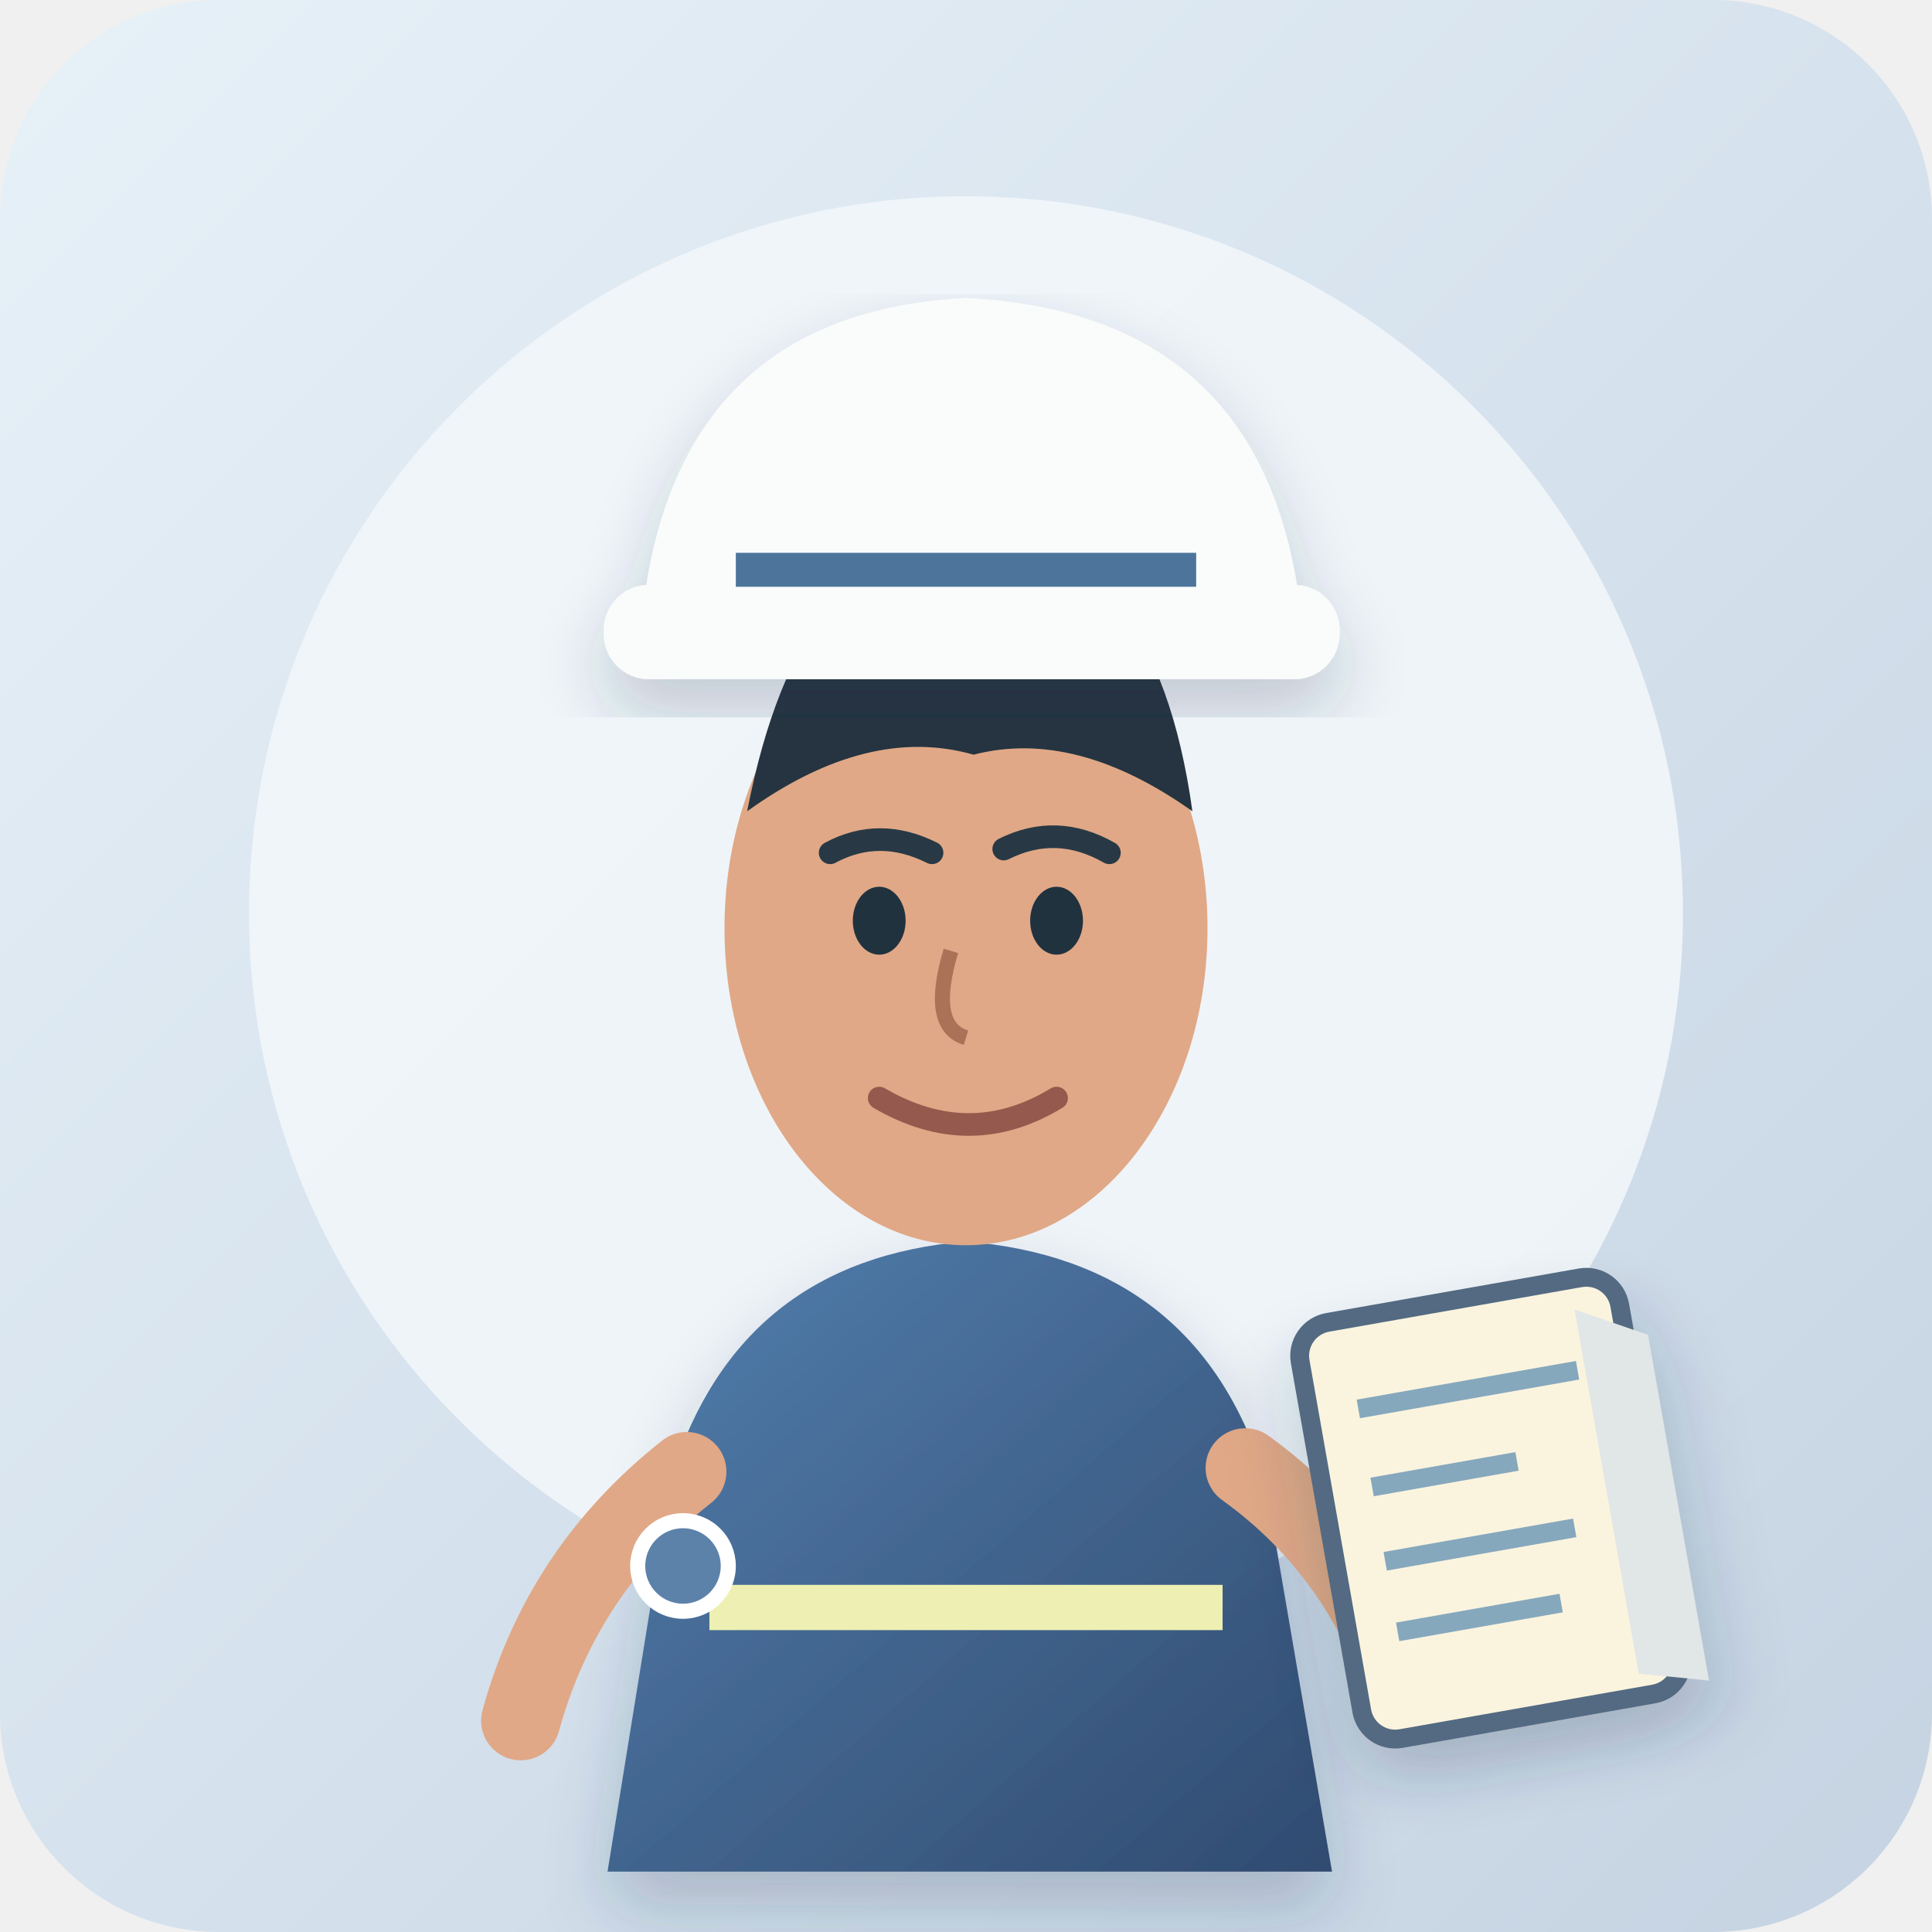
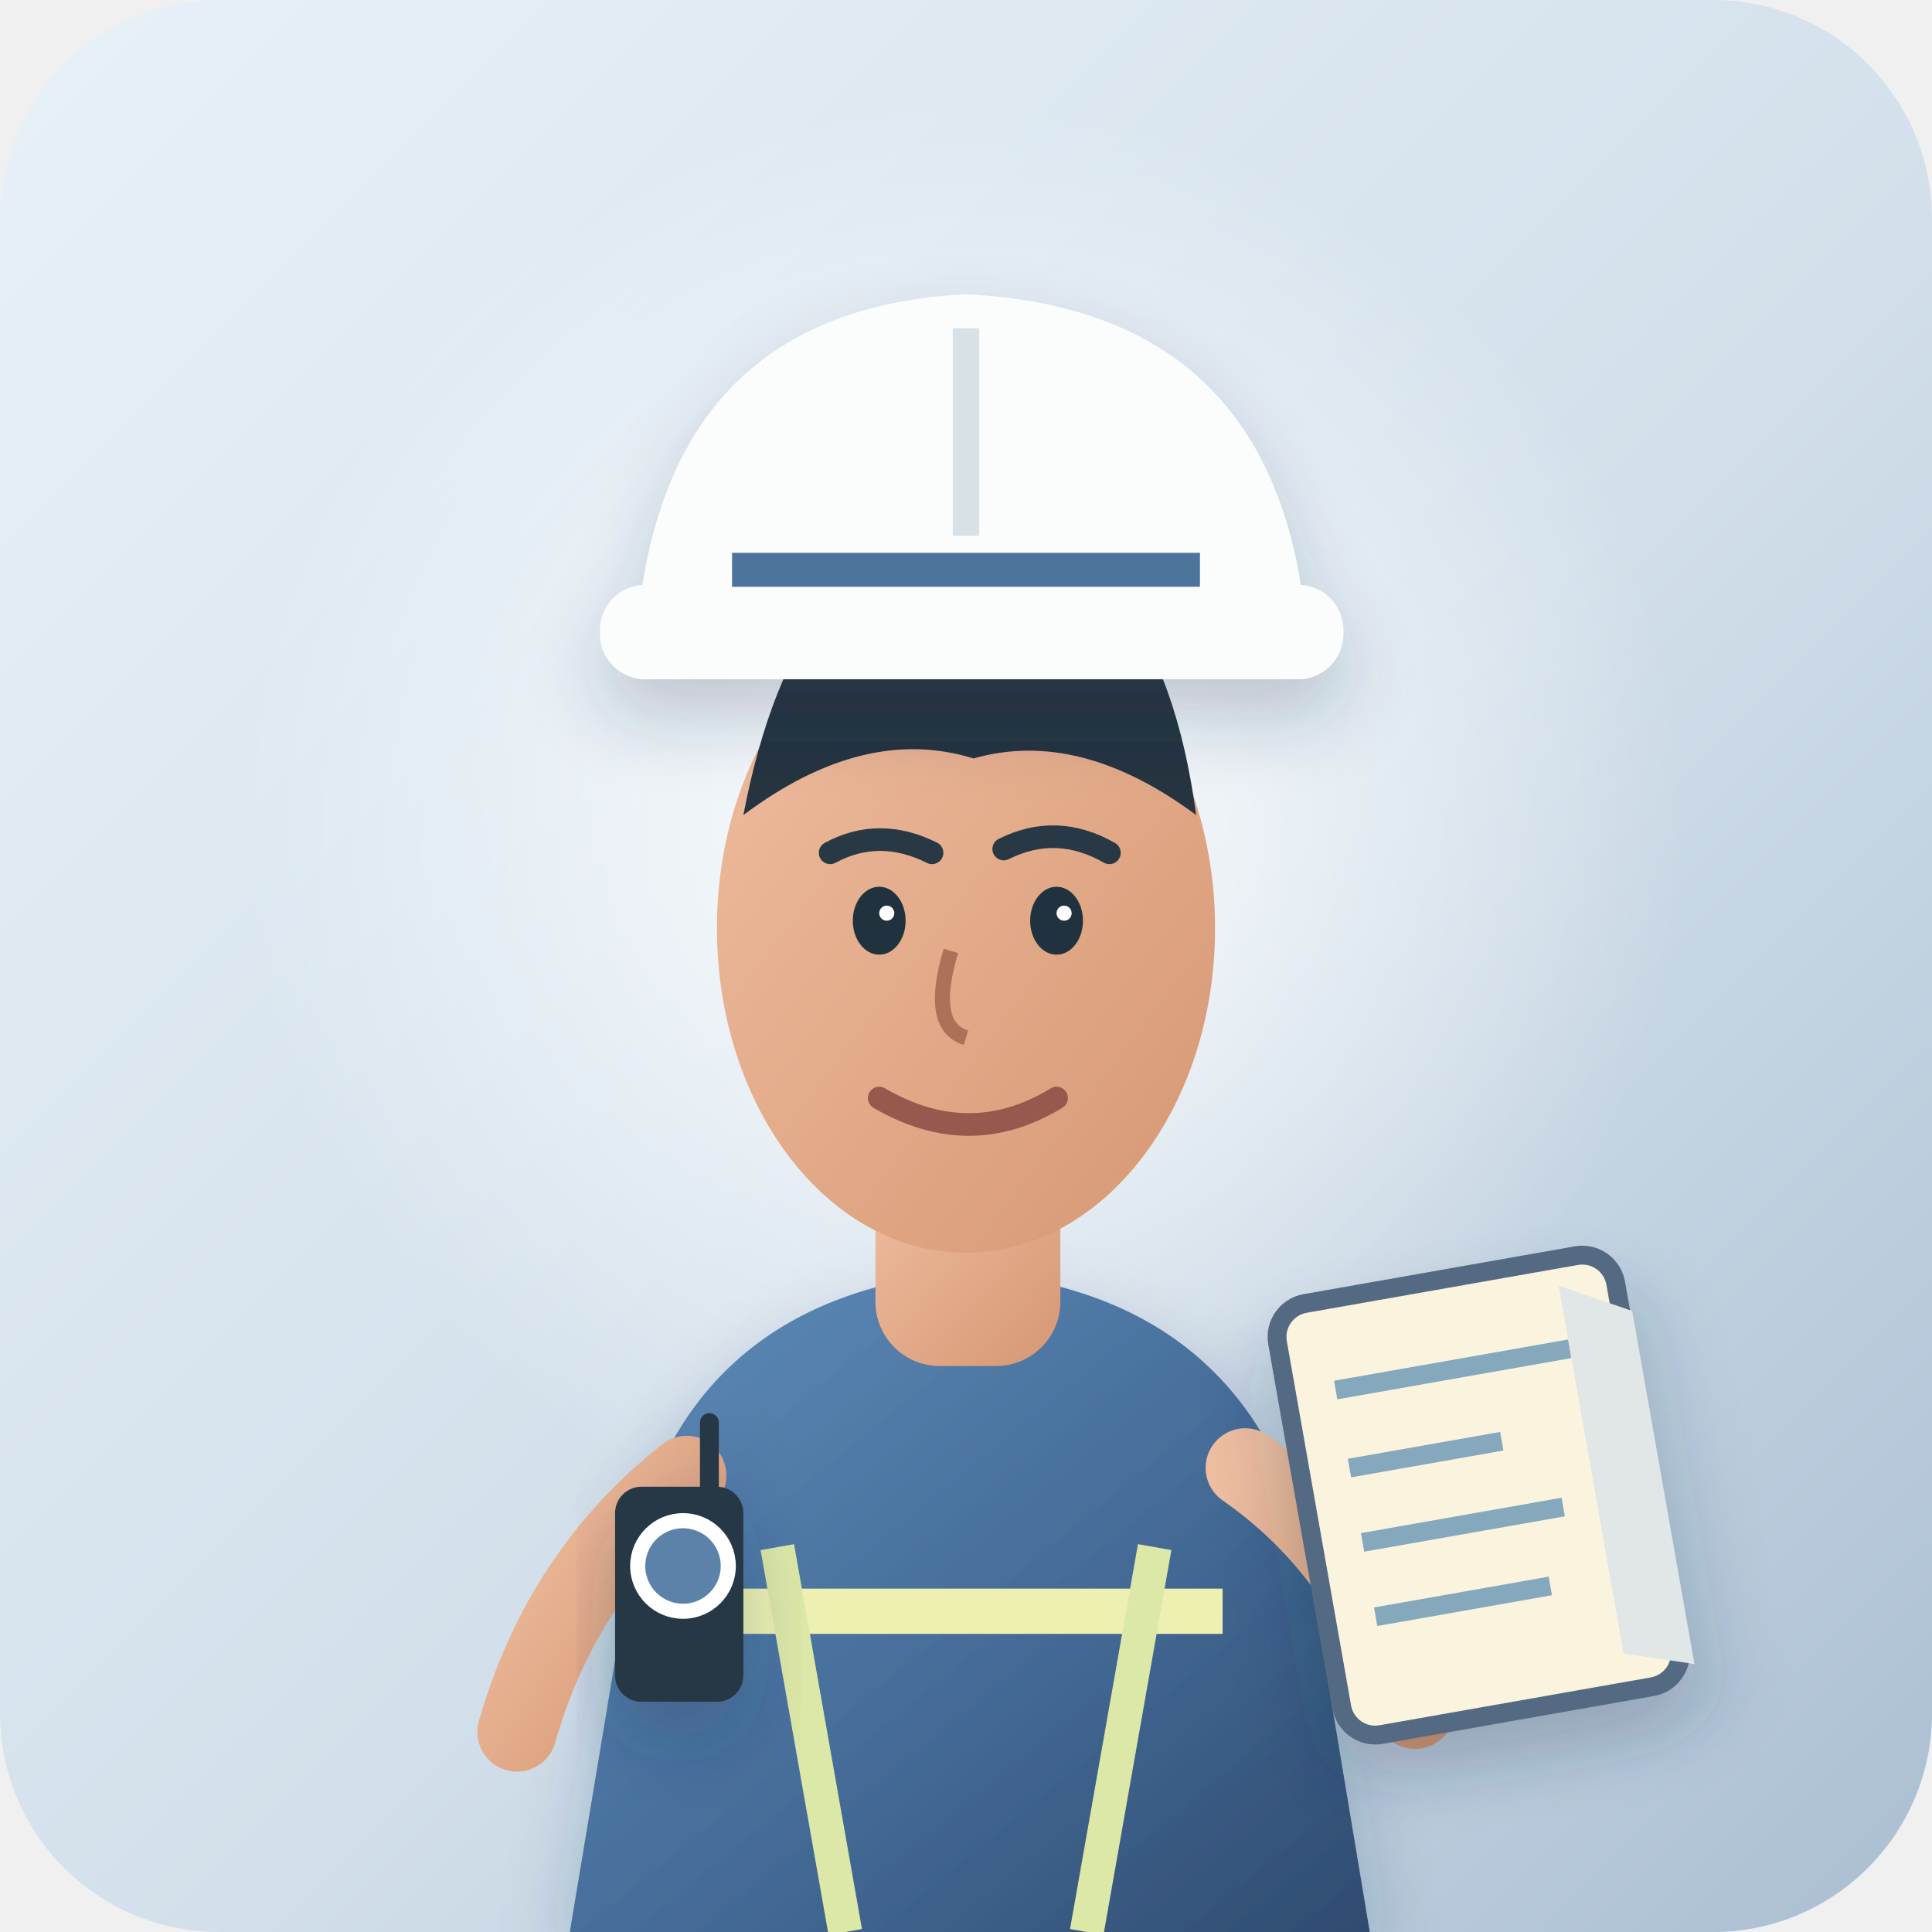
<svg xmlns="http://www.w3.org/2000/svg" width="512" height="512" viewBox="0 0 512 512">
  <defs>
    <linearGradient id="bg" x1="0" y1="0" x2="1" y2="1">
-       <stop stop-color="#e7f1f8" />
-       <stop offset="1" stop-color="#c5d3e2" />
+       <stop stop-color="#e8f1f8" />
+       <stop offset=".55" stop-color="#d3e0eb" />
+       <stop offset="1" stop-color="#aabed2" />
    </linearGradient>
+     <radialGradient id="halo">
+       <stop stop-color="#ffffff" stop-opacity=".92" />
+       <stop offset="1" stop-color="#ffffff" stop-opacity="0" />
+     </radialGradient>
    <linearGradient id="j" x1="0" y1="0" x2="1" y2="1">
-       <stop stop-color="#537fae" />
-       <stop offset="1" stop-color="#304b70" />
+       <stop stop-color="#5f8dbb" />
+       <stop offset=".55" stop-color="#456c98" />
+       <stop offset="1" stop-color="#2f4b70" />
    </linearGradient>
-     <filter id="s">
-       <feDropShadow dx="0" dy="9" stdDeviation="9" flood-color="#1e3550" flood-opacity=".23" />
+     <linearGradient id="skin" x1="0" y1="0" x2="1" y2="1">
+       <stop stop-color="#efbea0" />
+       <stop offset="1" stop-color="#d69773" />
+     </linearGradient>
+     <filter id="s" x="-30%" y="-30%" width="175%" height="185%">
+       <feDropShadow dx="0" dy="10" stdDeviation="10" flood-color="#1e3550" flood-opacity=".24" />
    </filter>
  </defs>
  <rect width="512" height="512" rx="58" fill="url(#bg)" />
-   <circle cx="256" cy="242" r="190" fill="#f2f6fa" opacity=".9" />
+   <circle cx="255" cy="218" r="194" fill="url(#halo)" />
  <g filter="url(#s)">
-     <path d="M161 496l17-105q18-57 78-62q61 5 79 62l18 105Z" fill="url(#j)" />
-     <path d="M188 426h136" stroke="#edf0b2" stroke-width="12" />
+     <path d="M151 512l18-108q18-61 87-67q70 5 89 67l18 108Z" fill="url(#j)" />
+     <path d="M188 427h136" stroke="#eef0b2" stroke-width="12" />
+     <path d="M206 410l18 102M306 410l-18 102" stroke="#dce8a7" stroke-width="9" />
  </g>
-   <ellipse cx="256" cy="246" rx="64" ry="84" fill="#e0a886" />
-   <path d="M198 215q14-72 59-74q49 2 59 74q-31-22-58-15q-28-8-60 15Z" fill="#253440" />
+   <rect x="232" y="309" width="49" height="53" rx="17" fill="url(#skin)" />
+   <ellipse cx="256" cy="246" rx="66" ry="86" fill="url(#skin)" />
+   <path d="M197 216q14-73 60-76q50 2 60 76q-31-23-59-15q-29-9-61 15Z" fill="#253440" />
  <ellipse cx="233" cy="244" rx="7" ry="9" fill="#21323f" />
  <ellipse cx="280" cy="244" rx="7" ry="9" fill="#21323f" />
+   <circle cx="235" cy="242" r="2" fill="#fff" />
+   <circle cx="282" cy="242" r="2" fill="#fff" />
  <path d="M220 226q13-7 27 0M266 225q14-7 28 1" fill="none" stroke="#283945" stroke-width="6" stroke-linecap="round" />
  <path d="M252 252q-6 20 4 23" fill="none" stroke="#ac7258" stroke-width="4" />
  <path d="M233 291q24 14 47 0" fill="none" stroke="#95594d" stroke-width="6" stroke-linecap="round" />
  <g filter="url(#s)">
-     <path d="M170 165q8-82 86-86q81 4 89 86Z" fill="#fafcfc" />
-     <rect x="160" y="155" width="195" height="25" rx="12" fill="#fafcfc" />
-     <path d="M195 151h122" stroke="#4e759c" stroke-width="9" />
+     <path d="M169 165q8-83 87-87q82 4 90 87Z" fill="#fbfdfd" />
+     <rect x="159" y="155" width="197" height="25" rx="12" fill="#fbfdfd" />
+     <path d="M194 151h124" stroke="#4e759c" stroke-width="9" />
+     <path d="M256 87v55" stroke="#d8e2e6" stroke-width="7" />
  </g>
-   <path d="M182 390q-33 26-44 66" stroke="#e0a886" stroke-width="21" stroke-linecap="round" />
-   <path d="M330 389q32 23 44 63" stroke="#e0a886" stroke-width="21" stroke-linecap="round" />
-   <g transform="translate(343 352) rotate(-10)" filter="url(#s)">
-     <rect width="86" height="112" rx="9" fill="#faf4df" stroke="#536a82" stroke-width="5" />
-     <path d="M13 24h59M13 45h39M13 65h51M13 84h44" stroke="#86a8bd" stroke-width="5" />
-     <path d="M74 8l18 10v93l-18-5Z" fill="#e1e6e7" />
+   <path d="M182 391q-33 26-45 68" stroke="url(#skin)" stroke-width="21" stroke-linecap="round" />
+   <path d="M330 389q33 23 45 64" stroke="url(#skin)" stroke-width="21" stroke-linecap="round" />
+   <g transform="translate(337 347) rotate(-10)" filter="url(#s)">
+     <rect width="91" height="116" rx="9" fill="#faf4df" stroke="#536a82" stroke-width="5" />
+     <path d="M13 24h63M13 45h41M13 65h54M13 85h47" stroke="#86a8bd" stroke-width="5" />
+     <path d="M76 7l18 10v95l-18-6Z" fill="#e1e6e7" />
+   </g>
+   <g transform="translate(163 394)" filter="url(#s)">
+     <rect width="34" height="57" rx="7" fill="#263945" />
+     <rect x="8" y="10" width="18" height="14" rx="3" fill="#9ccfd0" />
+     <path d="M25 1v-18" stroke="#263945" stroke-width="5" stroke-linecap="round" />
  </g>
  <circle cx="181" cy="415" r="12" fill="#5c82aa" stroke="#fff" stroke-width="4" />
</svg>
